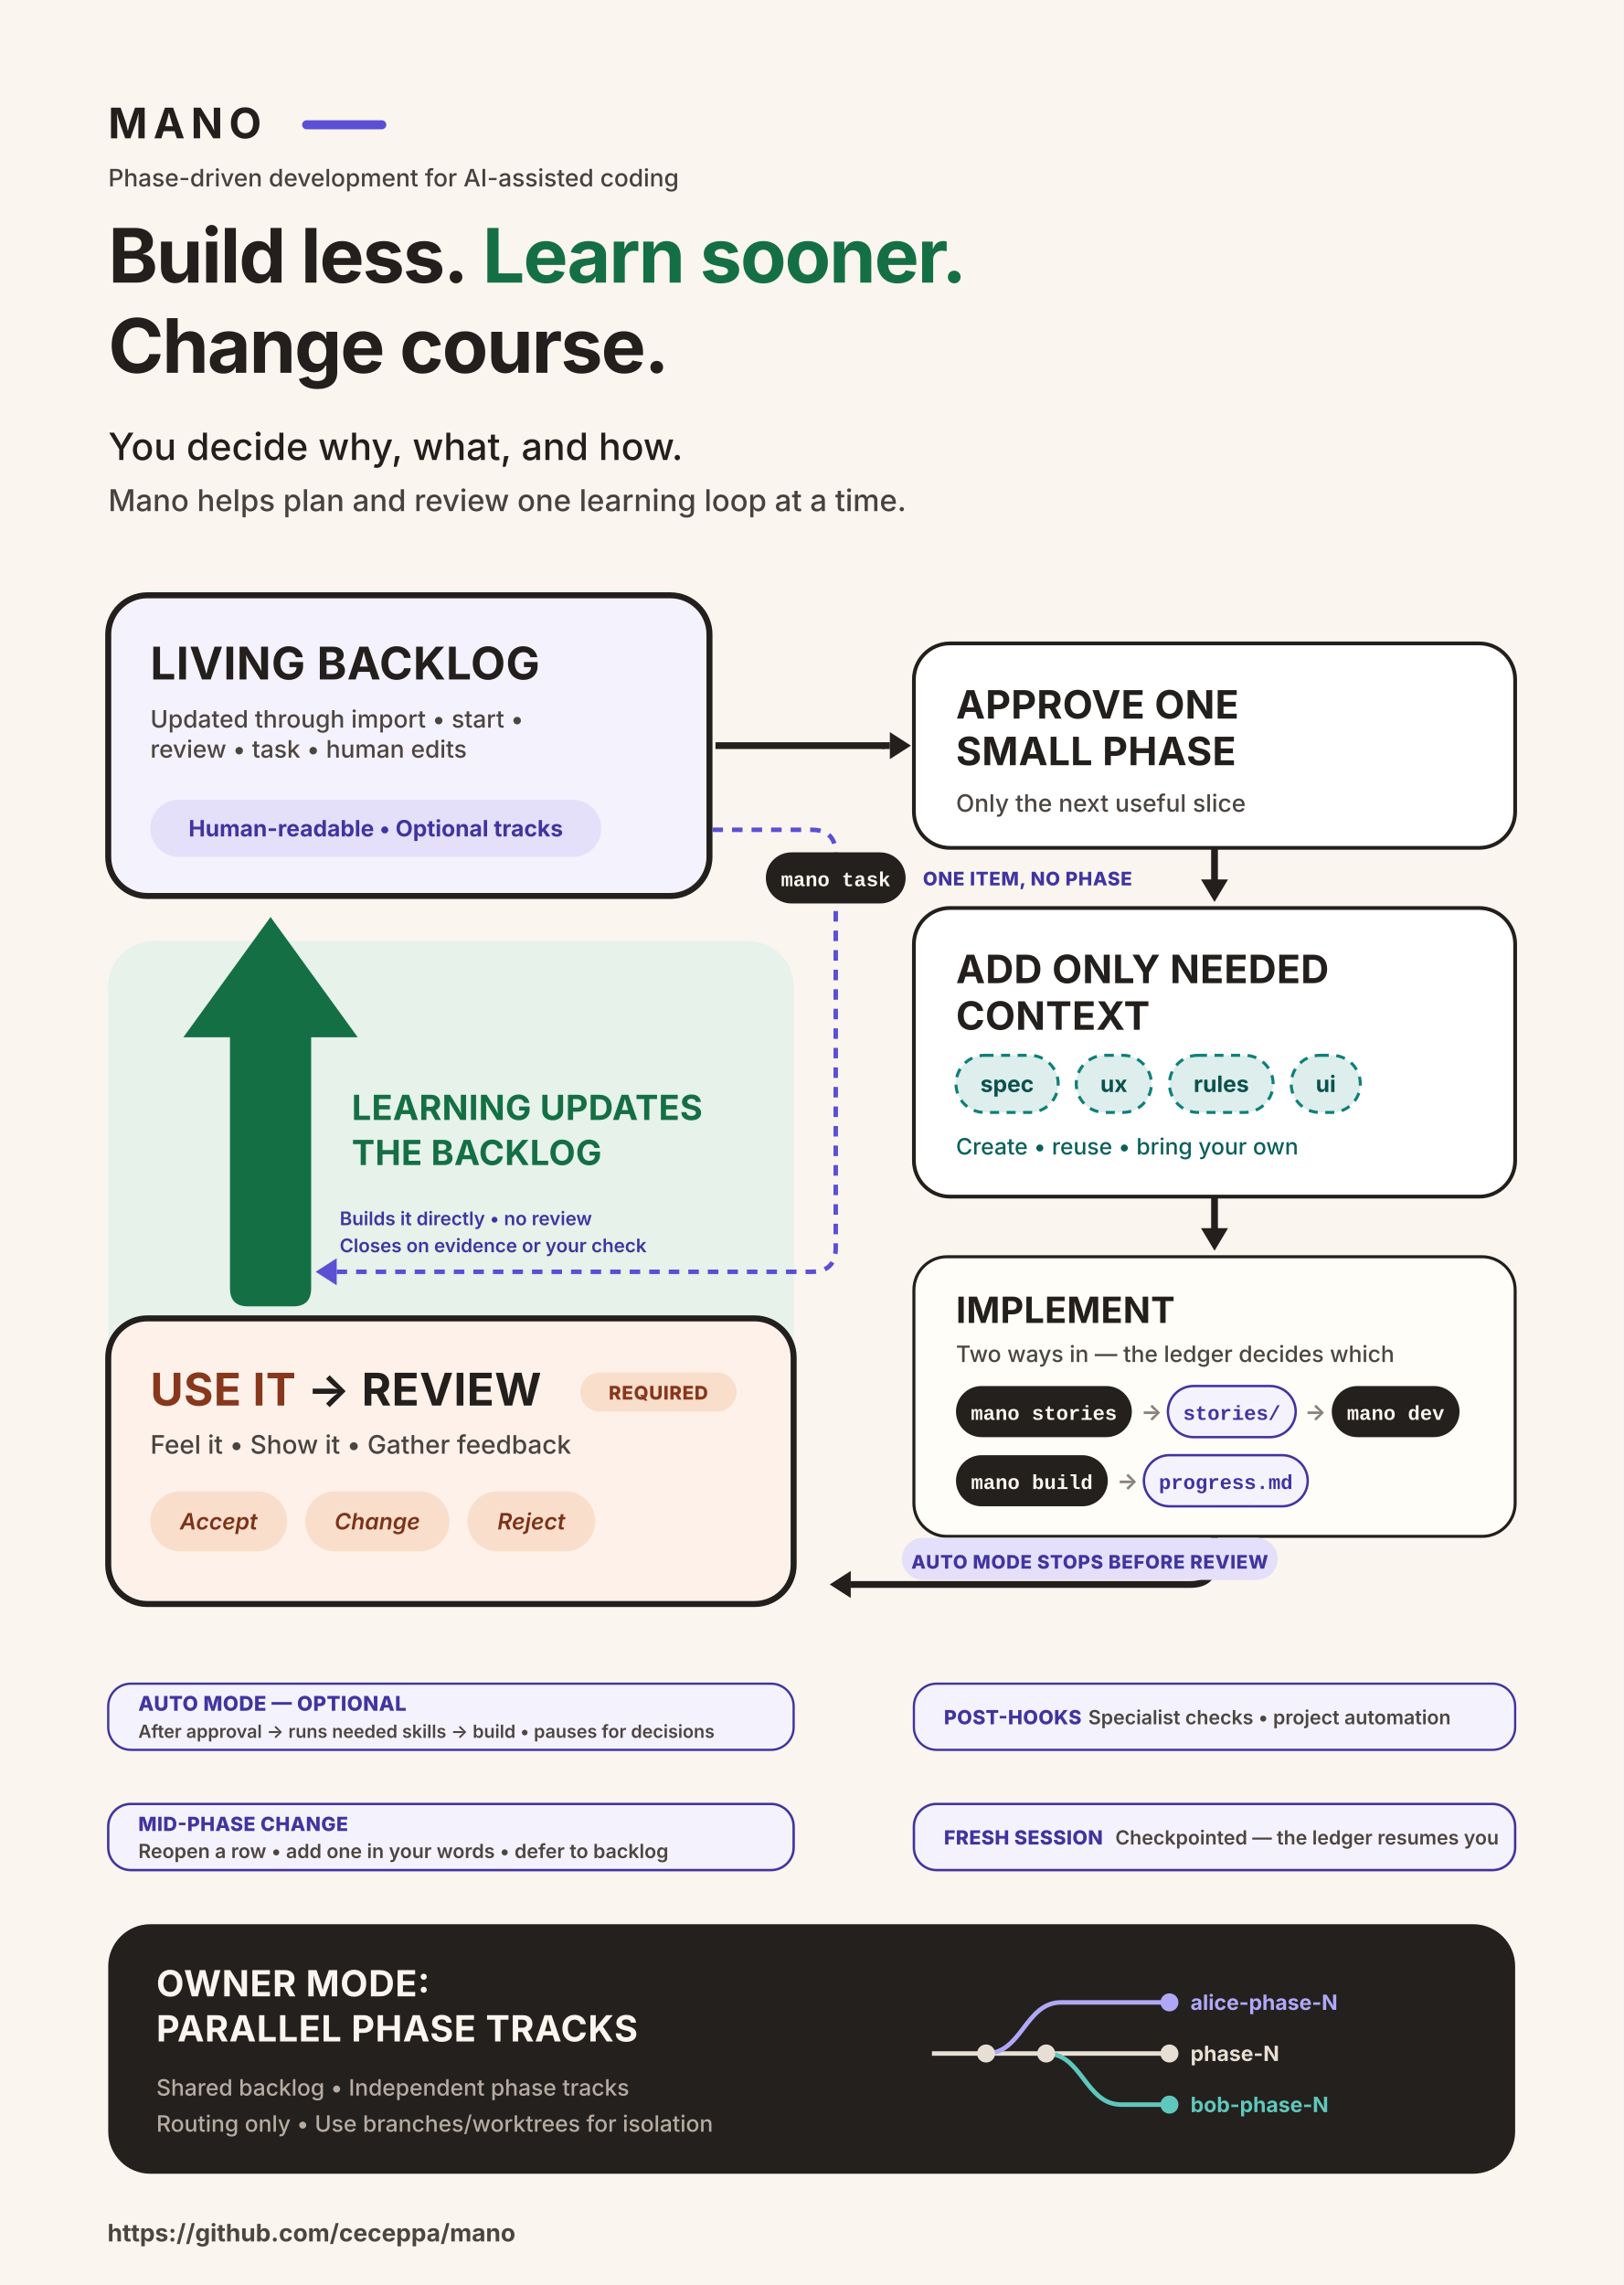
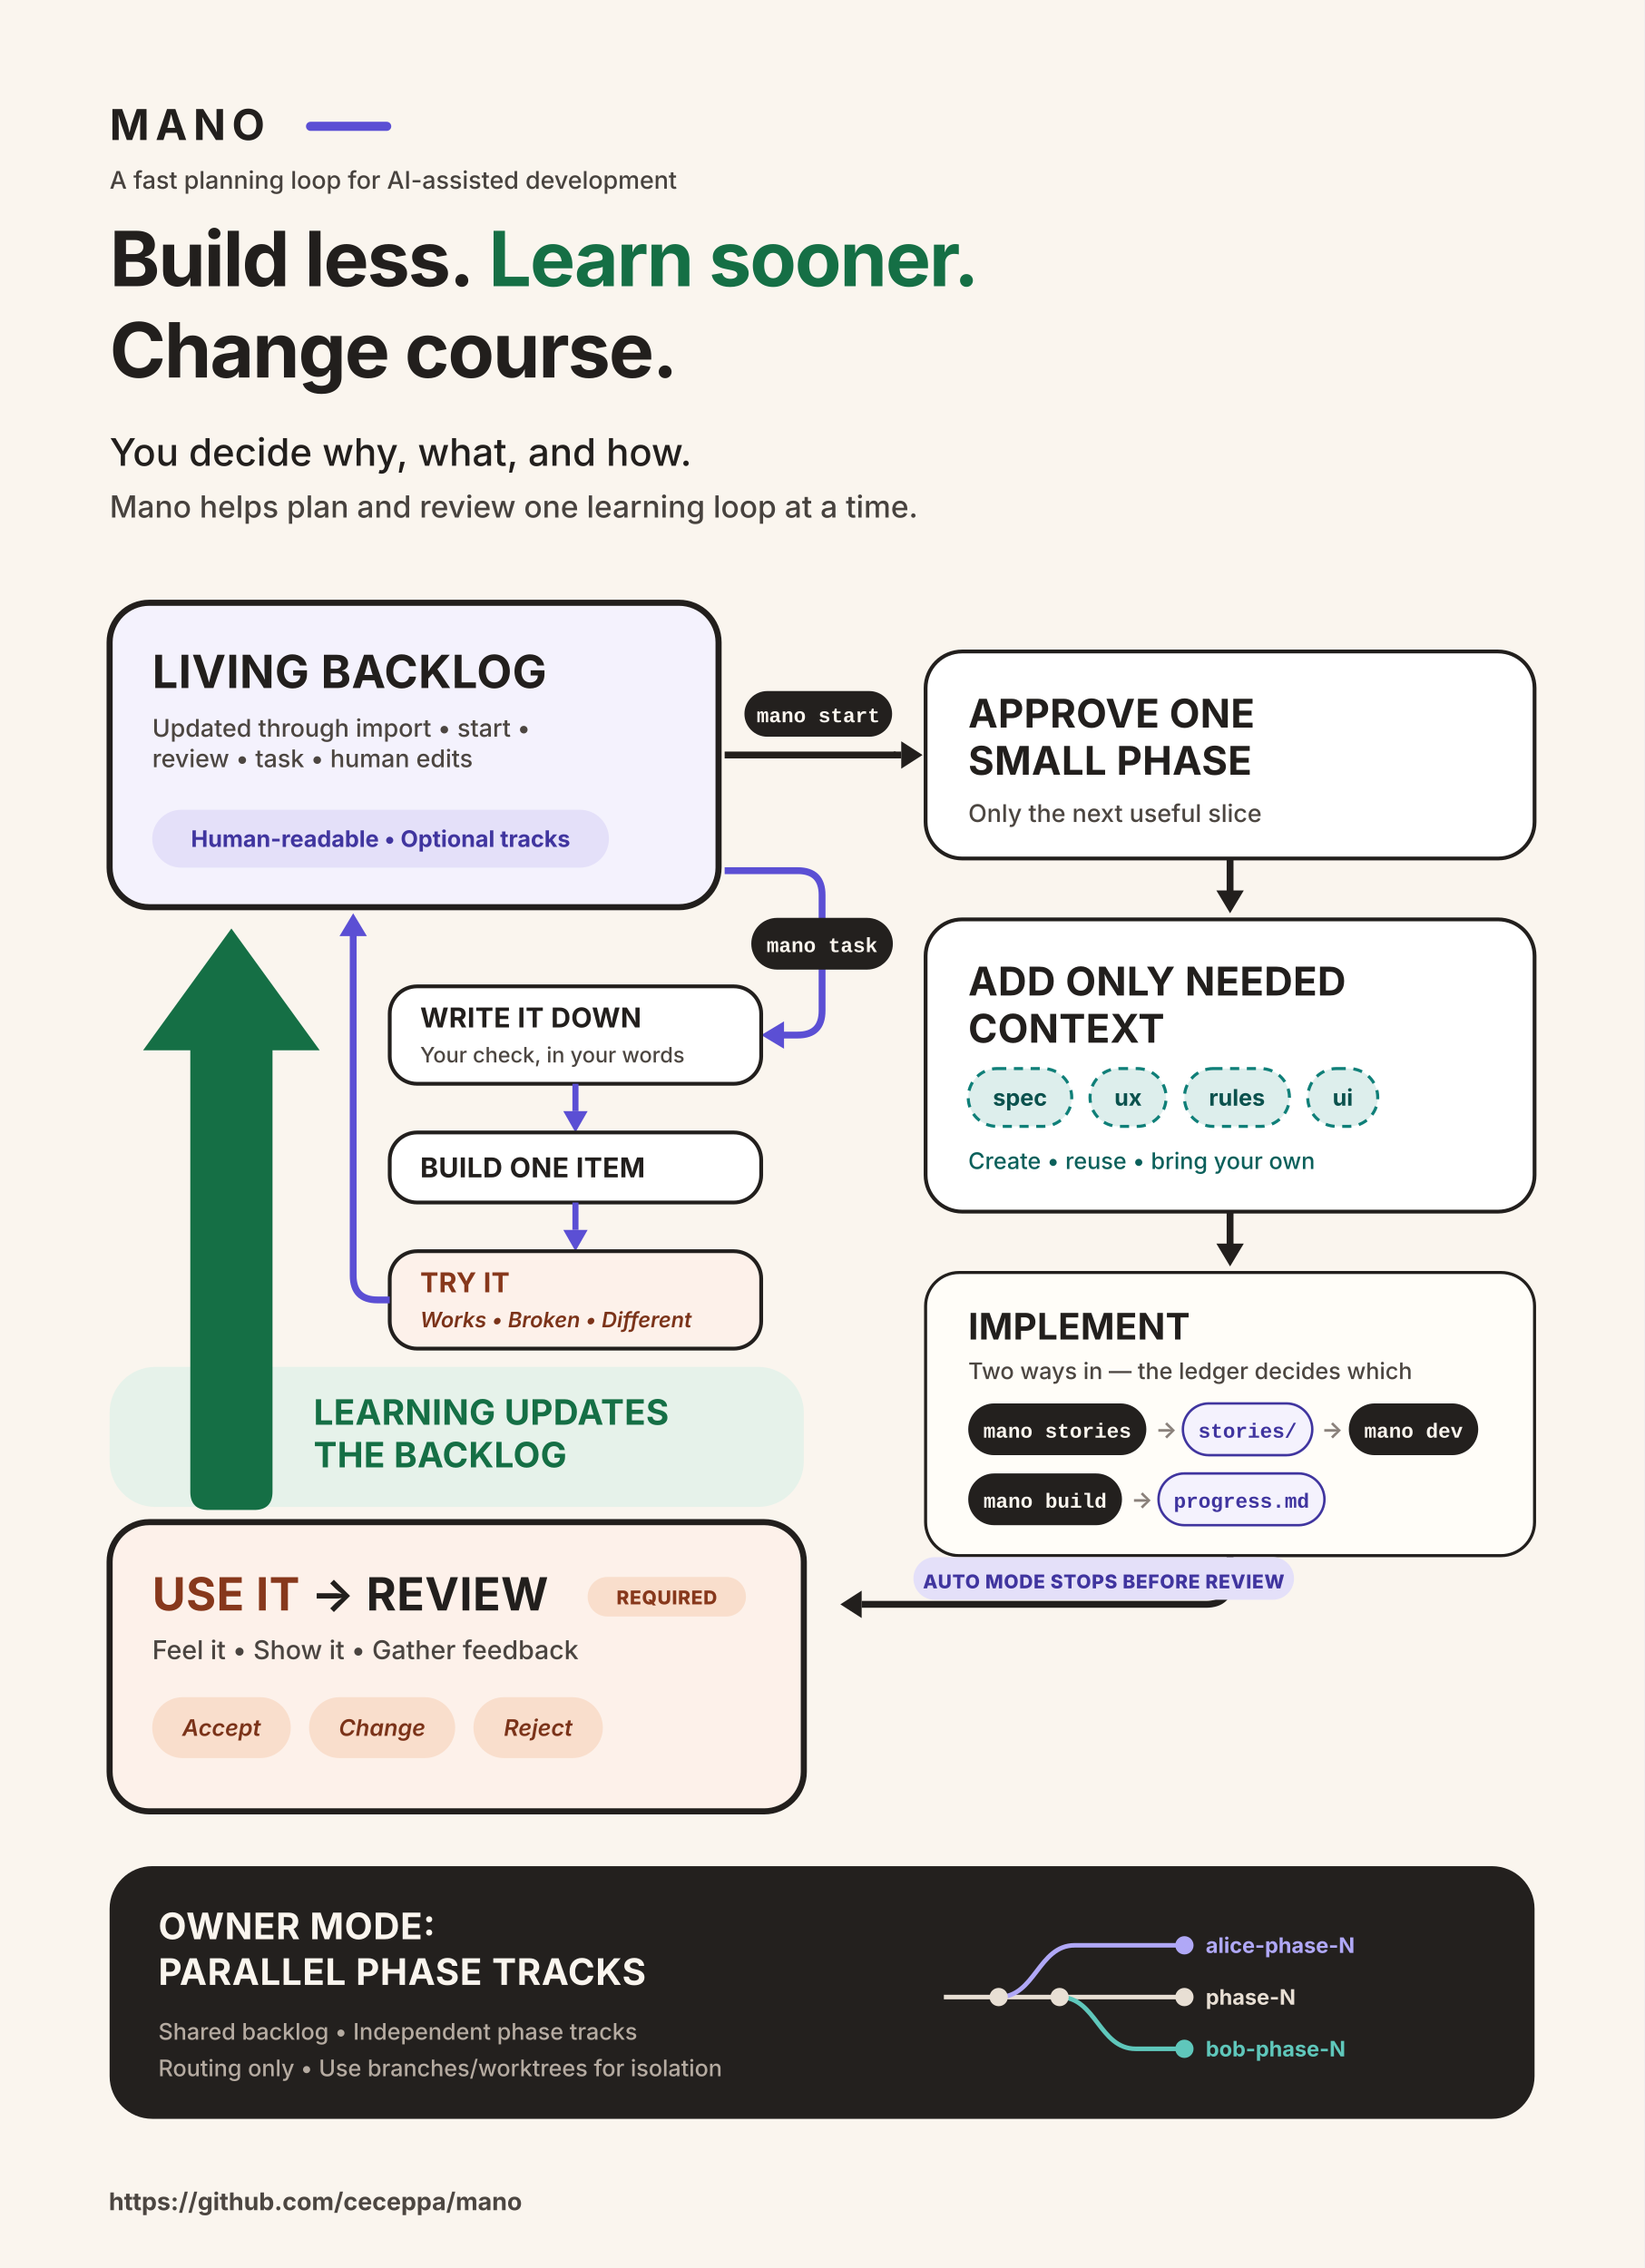
- <svg xmlns="http://www.w3.org/2000/svg" width="1080" height="1520" aria-labelledby="mano-title mano-description" viewBox="0 0 1080 1520" version="1.1" id="svg44">
+ <svg xmlns="http://www.w3.org/2000/svg" width="1080" height="1490" aria-labelledby="mano-title mano-description" viewBox="0 0 1080 1490" version="1.1" id="svg44">
  <defs id="defs44" />
-   <path fill="#faf5ee" d="M0 0h1080v1520H0Z" style="stroke-width:1.026" id="path1" />
-   <rect width="456" height="348" x="72" y="626" fill="#e6f2ea" rx="30" id="rect1" />
+   <path fill="#faf5ee" d="M0 0h1080v1490H0Z" style="stroke-width:1.026" id="path1" />
+   <rect width="456" height="92" x="72" y="898" fill="#e6f2ea" rx="30" id="rect1" />
  <text x="72" y="92" fill="#221f1d" font-family="Inter, 'Helvetica Neue', Helvetica, Arial, sans-serif" font-size="28" font-weight="800" letter-spacing="4" style="font-style:normal;font-variant:normal;font-weight:700;font-stretch:normal;font-family:Inter;-inkscape-font-specification:&quot;Inter Bold&quot;" id="text1">MANO</text>
  <rect width="56" height="6" x="201" y="80" fill="#5b4fd4" rx="3" id="rect2" />
-   <text x="72" y="124" fill="#6f6660" font-family="Inter, 'Helvetica Neue', Helvetica, Arial, sans-serif" font-size="16" font-weight="500" style="font-style:normal;font-variant:normal;font-weight:500;font-stretch:normal;font-family:Inter;-inkscape-font-specification:&quot;Inter Medium&quot;;fill:#47423e;fill-opacity:1" id="text2">Phase-driven development for AI-assisted coding</text>
+   <text x="72" y="124" fill="#6f6660" font-family="Inter, 'Helvetica Neue', Helvetica, Arial, sans-serif" font-size="16" font-weight="500" style="font-style:normal;font-variant:normal;font-weight:500;font-stretch:normal;font-family:Inter;-inkscape-font-specification:&quot;Inter Medium&quot;;fill:#47423e;fill-opacity:1" id="text2">A fast planning loop for AI-assisted development</text>
  <text x="72" y="188" fill="#221f1d" font-family="Inter, 'Helvetica Neue', Helvetica, Arial, sans-serif" font-size="50" font-weight="800" letter-spacing="-1.1" style="font-style:normal;font-variant:normal;font-weight:700;font-stretch:normal;font-family:Inter;-inkscape-font-specification:&quot;Inter Bold&quot;" id="text3">Build less. <tspan fill="#156f45" style="font-style:normal;font-variant:normal;font-weight:700;font-stretch:normal;font-family:Inter;-inkscape-font-specification:&quot;Inter Bold&quot;" id="tspan2">Learn sooner.</tspan>
  </text>
  <text x="72" y="248" fill="#221f1d" font-family="Inter, 'Helvetica Neue', Helvetica, Arial, sans-serif" font-size="50" font-weight="800" letter-spacing="-1.1" style="font-style:normal;font-variant:normal;font-weight:700;font-stretch:normal;font-family:Inter;-inkscape-font-specification:&quot;Inter Bold&quot;" id="text4">Change course.</text>
  <text x="72" y="306" fill="#221f1d" font-family="Inter, 'Helvetica Neue', Helvetica, Arial, sans-serif" font-size="25" font-weight="700" style="font-style:normal;font-variant:normal;font-weight:500;font-stretch:normal;font-family:Inter;-inkscape-font-specification:&quot;Inter Medium&quot;" id="text5">You decide why, what, and how.</text>
  <text x="72" y="340" fill="#6f6660" font-family="Inter, 'Helvetica Neue', Helvetica, Arial, sans-serif" font-size="20" font-weight="400" style="font-style:normal;font-variant:normal;font-weight:500;font-stretch:normal;font-family:Inter;-inkscape-font-specification:&quot;Inter Medium&quot;;fill:#47423e;fill-opacity:1" id="text6">Mano helps plan and review one learning loop at a time.</text>
  <rect width="400" height="200" x="72" y="396" fill="#f4f2fd" stroke="#221f1d" stroke-width="4" rx="26" id="rect6" />
  <text x="100" y="452" fill="#221f1d" font-family="Inter, 'Helvetica Neue', Helvetica, Arial, sans-serif" font-size="30" font-weight="800" letter-spacing=".3" style="font-style:normal;font-variant:normal;font-weight:700;font-stretch:normal;font-family:Inter;-inkscape-font-specification:&quot;Inter Bold&quot;" id="text7">LIVING BACKLOG</text>
  <text x="100" y="484" fill="#6f6660" font-family="Inter, 'Helvetica Neue', Helvetica, Arial, sans-serif" font-size="16" font-weight="500" style="font-style:normal;font-variant:normal;font-weight:500;font-stretch:normal;font-family:Inter;-inkscape-font-specification:&quot;Inter Medium&quot;;fill:#4c4641;fill-opacity:1" id="text8">
    <tspan x="100" y="484" id="tspan7">Updated through import • start •</tspan>
    <tspan x="100" y="504" id="tspan8">review • task • human edits</tspan>
  </text>
  <g transform="translate(0 20)" id="g9">
    <rect width="300" height="38" x="100" y="512" fill="#e4e0f9" rx="19" id="rect8" />
    <text x="250" y="536.4" fill="#40359f" font-family="Inter, 'Helvetica Neue', Helvetica, Arial, sans-serif" font-size="15" font-weight="700" style="font-style:normal;font-variant:normal;font-weight:700;font-stretch:normal;font-family:Inter;-inkscape-font-specification:&quot;Inter Bold&quot;" text-anchor="middle" id="text9">Human-readable • Optional tracks</text>
  </g>
  <path stroke="#221f1d" stroke-width="9.182" d="M476 496h112.405" style="stroke-width:4.5;stroke-dasharray:none" id="path9" />
  <path stroke="#221f1d" stroke-width="4.5" d="M587 496h5" id="path10" />
  <path fill="#221f1d" d="m606 496-14-9v18z" id="path11" />
-   <path fill="none" stroke="#5b4fd4" stroke-width="3" stroke-dasharray="7, 6" d="M474 552H540q16 0 16 16v262q0 16-16 16H224" id="pathT1" />
-   <path fill="#5b4fd4" d="m210 846 14-9v18z" id="pathT2" />
-   <text x="226" y="833" fill="#40359f" font-family="Inter, 'Helvetica Neue', Helvetica, Arial, sans-serif" font-size="12.5" font-weight="700" style="font-style:normal;font-variant:normal;font-weight:600;font-stretch:normal;font-family:Inter;-inkscape-font-specification:&quot;Inter Semi-Bold&quot;" id="textT3">
-     <tspan x="226" y="815" id="tspanT3a">Builds it directly • no review</tspan>
-     <tspan x="226" y="833" id="tspanT3b">Closes on evidence or your check</tspan>
-   </text>
-   <rect width="93" height="34" x="509.5" y="567" fill="#23201e" rx="17" id="rectT1" />
-   <text x="556" y="589.5" fill="#faf5ee" font-family="ui-monospace, SFMono-Regular, Menlo, Consolas, 'Liberation Mono', monospace" font-size="13.5" font-weight="700" text-anchor="middle" id="textT1">mano task</text>
-   <text x="614" y="589" fill="#40359f" font-family="Inter, 'Helvetica Neue', Helvetica, Arial, sans-serif" font-size="12.5" font-weight="800" letter-spacing=".4" id="textT2">ONE ITEM, NO PHASE</text>
+   <rect width="97" height="30" x="489" y="454" fill="#23201e" rx="15" id="rectS1" />
+   <text x="537.5" y="474.5" fill="#faf5ee" font-family="ui-monospace, SFMono-Regular, Menlo, Consolas, 'Liberation Mono', monospace" font-size="13.5" font-weight="700" text-anchor="middle" id="textS1">mano start</text>
+   <path fill="none" stroke="#5b4fd4" stroke-width="4.5" d="M476 572H524q16 0 16 16V664q0 16-16 16H514" id="pathI1" />
+   <path fill="#5b4fd4" d="m500 680 15-9v18z" id="pathI2" />
+   <rect width="93" height="34" x="493.5" y="603" fill="#23201e" rx="17" id="rectI1" />
+   <text x="540" y="625.5" fill="#faf5ee" font-family="ui-monospace, SFMono-Regular, Menlo, Consolas, 'Liberation Mono', monospace" font-size="13.5" font-weight="700" text-anchor="middle" id="textI1">mano task</text>
+   <rect width="244" height="64" x="256" y="648" fill="#fff" stroke="#221f1d" stroke-width="2.5" rx="18" id="rectI2" />
+   <text x="276" y="675" fill="#221f1d" font-family="Inter, 'Helvetica Neue', Helvetica, Arial, sans-serif" font-size="18" font-weight="800" letter-spacing=".2" style="font-style:normal;font-variant:normal;font-weight:700;font-stretch:normal;font-family:Inter;-inkscape-font-specification:&quot;Inter Bold&quot;" id="textI2">WRITE IT DOWN</text>
+   <text x="276" y="698" fill="#6f6660" font-family="Inter, 'Helvetica Neue', Helvetica, Arial, sans-serif" font-size="14" font-weight="500" style="font-style:normal;font-variant:normal;font-weight:500;font-stretch:normal;font-family:Inter;-inkscape-font-specification:&quot;Inter Medium&quot;;fill:#4c4641;fill-opacity:1" id="textI3">Your check, in your words</text>
+   <path stroke="#5b4fd4" stroke-width="4" d="M378 712v18" id="pathI3" />
+   <path fill="#5b4fd4" d="m378 744-8-14h16z" id="pathI4" />
+   <rect width="244" height="46" x="256" y="744" fill="#fff" stroke="#221f1d" stroke-width="2.5" rx="18" id="rectI3" />
+   <text x="276" y="773.5" fill="#221f1d" font-family="Inter, 'Helvetica Neue', Helvetica, Arial, sans-serif" font-size="18" font-weight="800" letter-spacing=".2" style="font-style:normal;font-variant:normal;font-weight:700;font-stretch:normal;font-family:Inter;-inkscape-font-specification:&quot;Inter Bold&quot;" id="textI4">BUILD ONE ITEM</text>
+   <path stroke="#5b4fd4" stroke-width="4" d="M378 790v18" id="pathI5" />
+   <path fill="#5b4fd4" d="m378 822-8-14h16z" id="pathI6" />
+   <rect width="244" height="64" x="256" y="822" fill="#fdf1ea" stroke="#221f1d" stroke-width="2.5" rx="18" id="rectI4" />
+   <text x="276" y="849" fill="#87381c" font-family="Inter, 'Helvetica Neue', Helvetica, Arial, sans-serif" font-size="18" font-weight="800" letter-spacing=".2" style="font-style:normal;font-variant:normal;font-weight:700;font-stretch:normal;font-family:Inter;-inkscape-font-specification:&quot;Inter Bold&quot;;fill:#87381c;fill-opacity:1" id="textI5">TRY IT</text>
+   <text x="276" y="872" fill="#7b3319" font-family="Inter, 'Helvetica Neue', Helvetica, Arial, sans-serif" font-size="14" font-weight="600" style="font-style:italic;font-variant:normal;font-weight:600;font-stretch:normal;font-family:Inter;-inkscape-font-specification:&quot;Inter Semi-Bold Italic&quot;;fill:#7b3319;fill-opacity:1" id="textI6">Works • Broken • Different</text>
+   <path fill="none" stroke="#5b4fd4" stroke-width="4.5" d="M256 854H248q-16 0-16-16V614" id="pathI7" />
+   <path fill="#5b4fd4" d="m232 600-9 15h18z" id="pathI8" />
  <rect width="400" height="136" x="608" y="428" fill="#fff" stroke="#221f1d" stroke-width="2.5" rx="24" id="rect11" />
  <text x="636" y="478" fill="#221f1d" font-family="Inter, 'Helvetica Neue', Helvetica, Arial, sans-serif" font-size="26" font-weight="800" letter-spacing=".2" style="font-style:normal;font-variant:normal;font-weight:700;font-stretch:normal;font-family:Inter;-inkscape-font-specification:&quot;Inter Bold&quot;" id="text11">APPROVE ONE</text>
  <text x="636" y="509" fill="#221f1d" font-family="Inter, 'Helvetica Neue', Helvetica, Arial, sans-serif" font-size="26" font-weight="800" letter-spacing=".2" style="font-style:normal;font-variant:normal;font-weight:700;font-stretch:normal;font-family:Inter;-inkscape-font-specification:&quot;Inter Bold&quot;" id="text12">SMALL PHASE</text>
  <text x="636" y="540" fill="#6f6660" font-family="Inter, 'Helvetica Neue', Helvetica, Arial, sans-serif" font-size="16" font-weight="500" style="font-style:normal;font-variant:normal;font-weight:500;font-stretch:normal;font-family:Inter;-inkscape-font-specification:&quot;Inter Medium&quot;;fill:#4c4641;fill-opacity:1" id="text13">Only the next useful slice</text>
  <path stroke="#221f1d" stroke-width="4.5" d="M808 564v22" id="path13" />
  <path fill="#221f1d" d="m808 600-9-15h18z" id="path14" />
  <rect width="400" height="192" x="608" y="604" fill="#fff" stroke="#221f1d" stroke-width="2.5" rx="24" id="rect14" />
  <text x="636" y="654" fill="#221f1d" font-family="Inter, 'Helvetica Neue', Helvetica, Arial, sans-serif" font-size="26" font-weight="800" letter-spacing=".2" style="font-style:normal;font-variant:normal;font-weight:700;font-stretch:normal;font-family:Inter;-inkscape-font-specification:&quot;Inter Bold&quot;" id="text14">ADD ONLY NEEDED</text>
  <text x="636" y="685" fill="#221f1d" font-family="Inter, 'Helvetica Neue', Helvetica, Arial, sans-serif" font-size="26" font-weight="800" letter-spacing=".2" style="font-style:normal;font-variant:normal;font-weight:700;font-stretch:normal;font-family:Inter;-inkscape-font-specification:&quot;Inter Bold&quot;" id="text15">CONTEXT</text>
  <rect width="68" height="38" x="636" y="702" fill="#ddeeec" stroke="#0f7f78" stroke-dasharray="6, 5" stroke-width="2" rx="19" id="rect15" />
  <text x="670" y="726.4" fill="#0f7f78" font-family="Inter, 'Helvetica Neue', Helvetica, Arial, sans-serif" font-size="15" font-weight="700" style="font-style:normal;font-variant:normal;font-weight:700;font-stretch:normal;font-family:Inter;-inkscape-font-specification:&quot;Inter Bold&quot;;fill:#0b514d;fill-opacity:1" text-anchor="middle" id="text16">spec</text>
  <rect width="50" height="38" x="716" y="702" fill="#ddeeec" stroke="#0f7f78" stroke-dasharray="6, 5" stroke-width="2" rx="19" id="rect16" />
  <text x="741" y="726.4" fill="#0f7f78" font-family="Inter, 'Helvetica Neue', Helvetica, Arial, sans-serif" font-size="15" font-weight="700" style="font-style:normal;font-variant:normal;font-weight:700;font-stretch:normal;font-family:Inter;-inkscape-font-specification:&quot;Inter Bold&quot;;fill:#0b514d;fill-opacity:1" text-anchor="middle" id="text17">ux</text>
  <rect width="69" height="38" x="778" y="702" fill="#ddeeec" stroke="#0f7f78" stroke-dasharray="6, 5" stroke-width="2" rx="19" id="rect17" />
  <text x="812.5" y="726.4" fill="#0f7f78" font-family="Inter, 'Helvetica Neue', Helvetica, Arial, sans-serif" font-size="15" font-weight="700" style="font-style:normal;font-variant:normal;font-weight:700;font-stretch:normal;font-family:Inter;-inkscape-font-specification:&quot;Inter Bold&quot;;fill:#0b514d;fill-opacity:1" text-anchor="middle" id="text18">rules</text>
  <rect width="46" height="38" x="859" y="702" fill="#ddeeec" stroke="#0f7f78" stroke-dasharray="6, 5" stroke-width="2" rx="19" id="rect18" />
  <text x="882" y="726.4" fill="#0f7f78" font-family="Inter, 'Helvetica Neue', Helvetica, Arial, sans-serif" font-size="15" font-weight="700" style="font-style:normal;font-variant:normal;font-weight:700;font-stretch:normal;font-family:Inter;-inkscape-font-specification:&quot;Inter Bold&quot;;fill:#0b514d;fill-opacity:1" text-anchor="middle" id="text19">ui</text>
  <text x="636" y="768" fill="#0f7f78" font-family="Inter, 'Helvetica Neue', Helvetica, Arial, sans-serif" font-size="15" font-weight="700" style="font-style:normal;font-variant:normal;font-weight:500;font-stretch:normal;font-family:Inter;-inkscape-font-specification:&quot;Inter Medium&quot;;fill:#0b605b;fill-opacity:1" id="text20">Create • reuse • bring your own</text>
  <path stroke="#221f1d" stroke-width="4.5" d="M808 796v22" id="path20" />
  <path fill="#221f1d" d="m808 832-9-15h18z" id="path21" />
  <rect width="400" height="186" x="608" y="836" fill="#fffdf8" stroke="#221f1d" stroke-width="2" rx="22" id="rect21" />
  <text x="636" y="880" fill="#221f1d" font-family="Inter, 'Helvetica Neue', Helvetica, Arial, sans-serif" font-size="24" font-weight="800" letter-spacing=".2" style="font-style:normal;font-variant:normal;font-weight:700;font-stretch:normal;font-family:Inter;-inkscape-font-specification:&quot;Inter Bold&quot;" id="text21">IMPLEMENT</text>
  <text x="636" y="906" fill="#6f6660" font-family="Inter, 'Helvetica Neue', Helvetica, Arial, sans-serif" font-size="15" font-weight="500" style="font-style:normal;font-variant:normal;font-weight:500;font-stretch:normal;font-family:Inter;-inkscape-font-specification:&quot;Inter Medium&quot;;fill:#4c4641;fill-opacity:1" id="text22">Two ways in — the ledger decides which</text>
  <rect width="117" height="34" x="636" y="922" fill="#23201e" rx="17" id="rectA1" />
  <text x="694.5" y="944.5" fill="#faf5ee" font-family="ui-monospace, SFMono-Regular, Menlo, Consolas, 'Liberation Mono', monospace" font-size="13.5" font-weight="700" text-anchor="middle" id="textA1">mano stories</text>
  <text x="759" y="944.5" fill="#8a817b" font-family="Inter, 'Helvetica Neue', Helvetica, Arial, sans-serif" font-size="15" font-weight="700" id="textA2">→</text>
  <rect width="85" height="34" x="777" y="922" fill="#f4f2fd" stroke="#40359f" stroke-width="1.6" rx="17" id="rectA3" />
  <text x="819.5" y="944.5" fill="#40359f" font-family="ui-monospace, SFMono-Regular, Menlo, Consolas, 'Liberation Mono', monospace" font-size="13.5" font-weight="700" text-anchor="middle" id="textA3">stories/</text>
  <text x="868" y="944.5" fill="#8a817b" font-family="Inter, 'Helvetica Neue', Helvetica, Arial, sans-serif" font-size="15" font-weight="700" id="textA4">→</text>
  <rect width="85" height="34" x="886" y="922" fill="#23201e" rx="17" id="rectA5" />
  <text x="928.5" y="944.5" fill="#faf5ee" font-family="ui-monospace, SFMono-Regular, Menlo, Consolas, 'Liberation Mono', monospace" font-size="13.5" font-weight="700" text-anchor="middle" id="textA5">mano dev</text>
  <rect width="101" height="34" x="636" y="968" fill="#23201e" rx="17" id="rectB1" />
  <text x="686.5" y="990.5" fill="#faf5ee" font-family="ui-monospace, SFMono-Regular, Menlo, Consolas, 'Liberation Mono', monospace" font-size="13.5" font-weight="700" text-anchor="middle" id="textB1">mano build</text>
  <text x="743" y="990.5" fill="#8a817b" font-family="Inter, 'Helvetica Neue', Helvetica, Arial, sans-serif" font-size="15" font-weight="700" id="textB2">→</text>
  <rect width="109" height="34" x="761" y="968" fill="#f4f2fd" stroke="#40359f" stroke-width="1.6" rx="17" id="rectB3" />
  <text x="815.5" y="990.5" fill="#40359f" font-family="ui-monospace, SFMono-Regular, Menlo, Consolas, 'Liberation Mono', monospace" font-size="13.5" font-weight="700" text-anchor="middle" id="textB3">progress.md</text>
  <path fill="none" stroke="#221f1d" stroke-width="4.5" d="M808 1022v16q0 16-16 16H566" id="path22" />
  <path fill="#221f1d" d="m552 1054 14-9v18z" id="path23" />
  <rect width="250" height="28" x="600" y="1023" fill="#e4e0f9" rx="14" id="rect23" />
  <text x="725" y="1043.5" fill="#40359f" font-family="Inter, 'Helvetica Neue', Helvetica, Arial, sans-serif" font-size="12.5" font-weight="800" letter-spacing=".4" text-anchor="middle" id="text23">AUTO MODE STOPS BEFORE REVIEW</text>
-   <rect width="456" height="190" x="72" y="877" fill="#fdf1ea" stroke="#221f1d" stroke-width="4" rx="26" id="rect24" />
-   <text x="100" y="935" fill="#221f1d" font-family="Inter, 'Helvetica Neue', Helvetica, Arial, sans-serif" font-size="30" font-weight="800" letter-spacing=".3" style="font-style:normal;font-variant:normal;font-weight:700;font-stretch:normal;font-family:Inter;-inkscape-font-specification:&quot;Inter Bold&quot;" id="text24">
+   <rect width="456" height="190" x="72" y="1000" fill="#fdf1ea" stroke="#221f1d" stroke-width="4" rx="26" id="rect24" />
+   <text x="100" y="1058" fill="#221f1d" font-family="Inter, 'Helvetica Neue', Helvetica, Arial, sans-serif" font-size="30" font-weight="800" letter-spacing=".3" style="font-style:normal;font-variant:normal;font-weight:700;font-stretch:normal;font-family:Inter;-inkscape-font-specification:&quot;Inter Bold&quot;" id="text24">
    <tspan fill="#d45a2e" style="font-style:normal;font-variant:normal;font-weight:700;font-stretch:normal;font-family:Inter;-inkscape-font-specification:&quot;Inter Bold&quot;;fill:#87381c;fill-opacity:1" id="tspan24">USE IT</tspan> → REVIEW</text>
-   <rect width="104" height="26" x="386" y="913" fill="#f9decc" rx="13" id="rect24b" />
-   <text x="438" y="931" fill="#87381c" font-family="Inter, 'Helvetica Neue', Helvetica, Arial, sans-serif" font-size="12.5" font-weight="800" letter-spacing=".4" text-anchor="middle" id="text24b">REQUIRED</text>
-   <text x="100" y="967" fill="#6f6660" font-family="Inter, 'Helvetica Neue', Helvetica, Arial, sans-serif" font-size="17" font-weight="500" style="font-style:normal;font-variant:normal;font-weight:500;font-stretch:normal;font-family:Inter;-inkscape-font-specification:&quot;Inter Medium&quot;" id="text25">
+   <rect width="104" height="26" x="386" y="1036" fill="#f9decc" rx="13" id="rect24b" />
+   <text x="438" y="1054" fill="#87381c" font-family="Inter, 'Helvetica Neue', Helvetica, Arial, sans-serif" font-size="12.5" font-weight="800" letter-spacing=".4" text-anchor="middle" id="text24b">REQUIRED</text>
+   <text x="100" y="1090" fill="#6f6660" font-family="Inter, 'Helvetica Neue', Helvetica, Arial, sans-serif" font-size="17" font-weight="500" style="font-style:normal;font-variant:normal;font-weight:500;font-stretch:normal;font-family:Inter;-inkscape-font-specification:&quot;Inter Medium&quot;" id="text25">
    <tspan style="fill:#4a4440;fill-opacity:1" id="tspan25">Feel it • Show it • Gather feedback</tspan>
  </text>
-   <rect width="91" height="40" x="100" y="992" fill="#f9decc" rx="20" id="rect25" />
-   <text x="145.5" y="1017.4" fill="#a8431f" font-family="Inter, 'Helvetica Neue', Helvetica, Arial, sans-serif" font-size="15" font-weight="700" style="font-style:normal;font-variant:normal;font-weight:700;font-stretch:normal;font-family:Inter;-inkscape-font-specification:&quot;Inter Bold&quot;" text-anchor="middle" id="text26">
+   <rect width="91" height="40" x="100" y="1115" fill="#f9decc" rx="20" id="rect25" />
+   <text x="145.5" y="1140.4" fill="#a8431f" font-family="Inter, 'Helvetica Neue', Helvetica, Arial, sans-serif" font-size="15" font-weight="700" style="font-style:normal;font-variant:normal;font-weight:700;font-stretch:normal;font-family:Inter;-inkscape-font-specification:&quot;Inter Bold&quot;" text-anchor="middle" id="text26">
    <tspan style="font-style:italic;font-variant:normal;font-weight:600;font-stretch:normal;font-family:Inter;-inkscape-font-specification:&quot;Inter Semi-Bold Italic&quot;;fill:#7b3319;fill-opacity:1" id="tspan26">Accept</tspan>
  </text>
-   <rect width="96" height="40" x="203" y="992" fill="#f9decc" rx="20" id="rect26" />
-   <text x="251" y="1017.4" fill="#a8431f" font-family="Inter, 'Helvetica Neue', Helvetica, Arial, sans-serif" font-size="15" font-weight="700" style="font-style:normal;font-variant:normal;font-weight:700;font-stretch:normal;font-family:Inter;-inkscape-font-specification:&quot;Inter Bold&quot;" text-anchor="middle" id="text27">
+   <rect width="96" height="40" x="203" y="1115" fill="#f9decc" rx="20" id="rect26" />
+   <text x="251" y="1140.4" fill="#a8431f" font-family="Inter, 'Helvetica Neue', Helvetica, Arial, sans-serif" font-size="15" font-weight="700" style="font-style:normal;font-variant:normal;font-weight:700;font-stretch:normal;font-family:Inter;-inkscape-font-specification:&quot;Inter Bold&quot;" text-anchor="middle" id="text27">
    <tspan style="font-style:italic;font-variant:normal;font-weight:600;font-stretch:normal;font-family:Inter;-inkscape-font-specification:&quot;Inter Semi-Bold Italic&quot;;fill:#7b3319;fill-opacity:1" id="tspan27">Change</tspan>
  </text>
-   <rect width="85" height="40" x="311" y="992" fill="#f9decc" rx="20" id="rect27" />
-   <text x="353.5" y="1017.4" fill="#a8431f" font-family="Inter, 'Helvetica Neue', Helvetica, Arial, sans-serif" font-size="15" font-weight="700" style="font-style:normal;font-variant:normal;font-weight:700;font-stretch:normal;font-family:Inter;-inkscape-font-specification:&quot;Inter Bold&quot;" text-anchor="middle" id="text28">
+   <rect width="85" height="40" x="311" y="1115" fill="#f9decc" rx="20" id="rect27" />
+   <text x="353.5" y="1140.4" fill="#a8431f" font-family="Inter, 'Helvetica Neue', Helvetica, Arial, sans-serif" font-size="15" font-weight="700" style="font-style:normal;font-variant:normal;font-weight:700;font-stretch:normal;font-family:Inter;-inkscape-font-specification:&quot;Inter Bold&quot;" text-anchor="middle" id="text28">
    <tspan style="font-style:italic;font-variant:normal;font-weight:600;font-stretch:normal;font-family:Inter;-inkscape-font-specification:&quot;Inter Semi-Bold Italic&quot;;fill:#7b3319;fill-opacity:1" id="tspan28">Reject</tspan>
  </text>
-   <path fill="#156f45" d="m180 610 58 80h-31v167q0 12-12 12h-30q-12 0-12-12V690h-31z" id="path28" />
-   <text x="234" y="745" fill="#156f45" font-family="Inter, 'Helvetica Neue', Helvetica, Arial, sans-serif" font-size="23" font-weight="800" letter-spacing=".2" style="font-style:normal;font-variant:normal;font-weight:700;font-stretch:normal;font-family:Inter;-inkscape-font-specification:&quot;Inter Bold&quot;" id="text30">
-     <tspan x="234" y="745" id="tspan29">LEARNING UPDATES</tspan>
-     <tspan x="234" y="775" id="tspan30">THE BACKLOG</tspan>
+   <path fill="#156f45" d="m152 610 58 80h-31v290q0 12-12 12h-30q-12 0-12-12V690h-31z" id="path28" />
+   <text x="206" y="936" fill="#156f45" font-family="Inter, 'Helvetica Neue', Helvetica, Arial, sans-serif" font-size="23" font-weight="800" letter-spacing=".2" style="font-style:normal;font-variant:normal;font-weight:700;font-stretch:normal;font-family:Inter;-inkscape-font-specification:&quot;Inter Bold&quot;" id="text30">
+     <tspan x="206" y="936" id="tspan29">LEARNING UPDATES</tspan>
+     <tspan x="206" y="964" id="tspan30">THE BACKLOG</tspan>
  </text>
-   <g transform="translate(0 20)" id="g34">
-     <rect width="456" height="44" x="72" y="1100" fill="#f4f2fd" stroke="#40359f" stroke-width="1.5" rx="15" id="rect30" />
-     <text x="92" y="1118" fill="#40359f" font-family="Inter, 'Helvetica Neue', Helvetica, Arial, sans-serif" font-size="13.5" font-weight="800" letter-spacing=".25" id="text31">AUTO MODE — OPTIONAL</text>
-     <text x="92" y="1136" fill="#4c4641" font-family="Inter, 'Helvetica Neue', Helvetica, Arial, sans-serif" font-size="12" font-weight="600" id="text32">After approval → runs needed skills → build • pauses for decisions</text>
-     <rect width="400" height="44" x="608" y="1100" fill="#f4f2fd" stroke="#40359f" stroke-width="1.5" rx="15" id="rect32" />
-     <text x="628" y="1127" fill="#40359f" font-family="Inter, 'Helvetica Neue', Helvetica, Arial, sans-serif" font-size="13" font-weight="800" letter-spacing=".25" id="text33">POST-HOOKS</text>
-     <text x="724" y="1127" fill="#4c4641" font-family="Inter, 'Helvetica Neue', Helvetica, Arial, sans-serif" font-size="13" font-weight="600" id="text34">Specialist checks • project automation</text>
-   </g>
-   <g transform="translate(0 40)" id="g43">
-     <rect width="456" height="44" x="72" y="1160" fill="#f4f2fd" stroke="#40359f" stroke-width="1.6" rx="15" id="rect33b" />
-     <text x="92" y="1178" fill="#40359f" font-family="Inter, 'Helvetica Neue', Helvetica, Arial, sans-serif" font-size="13" font-weight="800" letter-spacing=".25" id="text33b">MID-PHASE CHANGE</text>
-     <text x="92" y="1196" fill="#4c4641" font-family="Inter, 'Helvetica Neue', Helvetica, Arial, sans-serif" font-size="13" font-weight="600" id="text33c">Reopen a row • add one in your words • defer to backlog</text>
-     <rect width="400" height="44" x="608" y="1160" fill="#f4f2fd" stroke="#40359f" stroke-width="1.6" rx="15" id="rect33d" />
-     <text x="628" y="1187" fill="#40359f" font-family="Inter, 'Helvetica Neue', Helvetica, Arial, sans-serif" font-size="13" font-weight="800" letter-spacing=".25" id="text33e">FRESH SESSION</text>
-     <text x="742" y="1187" fill="#4c4641" font-family="Inter, 'Helvetica Neue', Helvetica, Arial, sans-serif" font-size="13" font-weight="600" id="text33f">Checkpointed — the ledger resumes you</text>
+   <g transform="translate(0 -14)" id="g43">
    <rect width="936" height="166" x="72" y="1240" fill="#23201e" rx="28" id="rect34" />
    <text x="104" y="1288" fill="#faf5ee" font-family="Inter, 'Helvetica Neue', Helvetica, Arial, sans-serif" font-size="24" font-weight="800" letter-spacing=".4" style="font-style:normal;font-variant:normal;font-weight:700;font-stretch:normal;font-family:Inter;-inkscape-font-specification:&quot;Inter Bold&quot;" id="text35">
      <tspan x="104" y="1288" id="tspan34">OWNER MODE:</tspan>
      <tspan x="104" y="1318" id="tspan35">PARALLEL PHASE TRACKS</tspan>
    </text>
    <text x="104" y="1354" fill="#b5aba1" font-family="Inter, 'Helvetica Neue', Helvetica, Arial, sans-serif" font-size="15" font-weight="500" style="font-style:normal;font-variant:normal;font-weight:500;font-stretch:normal;font-family:Inter;-inkscape-font-specification:&quot;Inter Medium&quot;" id="text36">Shared backlog • Independent phase tracks</text>
    <text x="104" y="1378" fill="#b5aba1" font-family="Inter, 'Helvetica Neue', Helvetica, Arial, sans-serif" font-size="15" font-weight="500" style="font-style:normal;font-variant:normal;font-weight:500;font-stretch:normal;font-family:Inter;-inkscape-font-specification:&quot;Inter Medium&quot;" id="text37">Routing only • Use branches/worktrees for isolation</text>
    <path stroke="#e8dfd4" stroke-width="3" d="M620 1326h158" id="path37" />
    <path fill="none" stroke="#b0a8f7" stroke-width="3" d="M656 1326c24 0 26-34 50-34h72" id="path38" />
    <path fill="none" stroke="#5fc7bb" stroke-width="3" d="M696 1326c24 0 26 34 50 34h32" id="path39" />
    <circle cx="656" cy="1326" r="6" fill="#e8dfd4" id="circle39" />
    <circle cx="696" cy="1326" r="6" fill="#e8dfd4" id="circle40" />
    <circle cx="778" cy="1292" r="6" fill="#b0a8f7" id="circle41" />
    <text x="792" y="1297" fill="#b0a8f7" font-family="Inconsolata, ui-monospace, 'SF Mono', Menlo, monospace" font-size="14" font-weight="700" style="font-style:normal;font-variant:normal;font-weight:700;font-stretch:normal;font-family:Inter;-inkscape-font-specification:&quot;Inter Bold&quot;" id="text41">alice-phase-N</text>
    <circle cx="778" cy="1326" r="6" fill="#e8dfd4" id="circle42" />
    <text x="792" y="1331" fill="#e8dfd4" font-family="Inconsolata, ui-monospace, 'SF Mono', Menlo, monospace" font-size="14" font-weight="700" style="font-style:normal;font-variant:normal;font-weight:700;font-stretch:normal;font-family:Inter;-inkscape-font-specification:&quot;Inter Bold&quot;" id="text42">phase-N</text>
    <circle cx="778" cy="1360" r="6" fill="#5fc7bb" id="circle43" />
    <text x="792" y="1365" fill="#5fc7bb" font-family="Inconsolata, ui-monospace, 'SF Mono', Menlo, monospace" font-size="14" font-weight="700" style="font-style:normal;font-variant:normal;font-weight:700;font-stretch:normal;font-family:Inter;-inkscape-font-specification:&quot;Inter Bold&quot;" id="text43">bob-phase-N</text>
  </g>
-   <text x="71.472" y="1491" fill="#4c4641" font-family="Inter, 'Helvetica Neue', Helvetica, Arial, sans-serif" font-size="16" font-weight="500" style="font-style:normal;font-variant:normal;font-weight:700;font-stretch:normal;font-family:Inter;-inkscape-font-specification:&quot;Inter Bold&quot;" id="text44">https://github.com/ceceppa/mano</text>
+   <text x="71.472" y="1452" fill="#4c4641" font-family="Inter, 'Helvetica Neue', Helvetica, Arial, sans-serif" font-size="16" font-weight="500" style="font-style:normal;font-variant:normal;font-weight:700;font-stretch:normal;font-family:Inter;-inkscape-font-specification:&quot;Inter Bold&quot;" id="text44">https://github.com/ceceppa/mano</text>
</svg>
